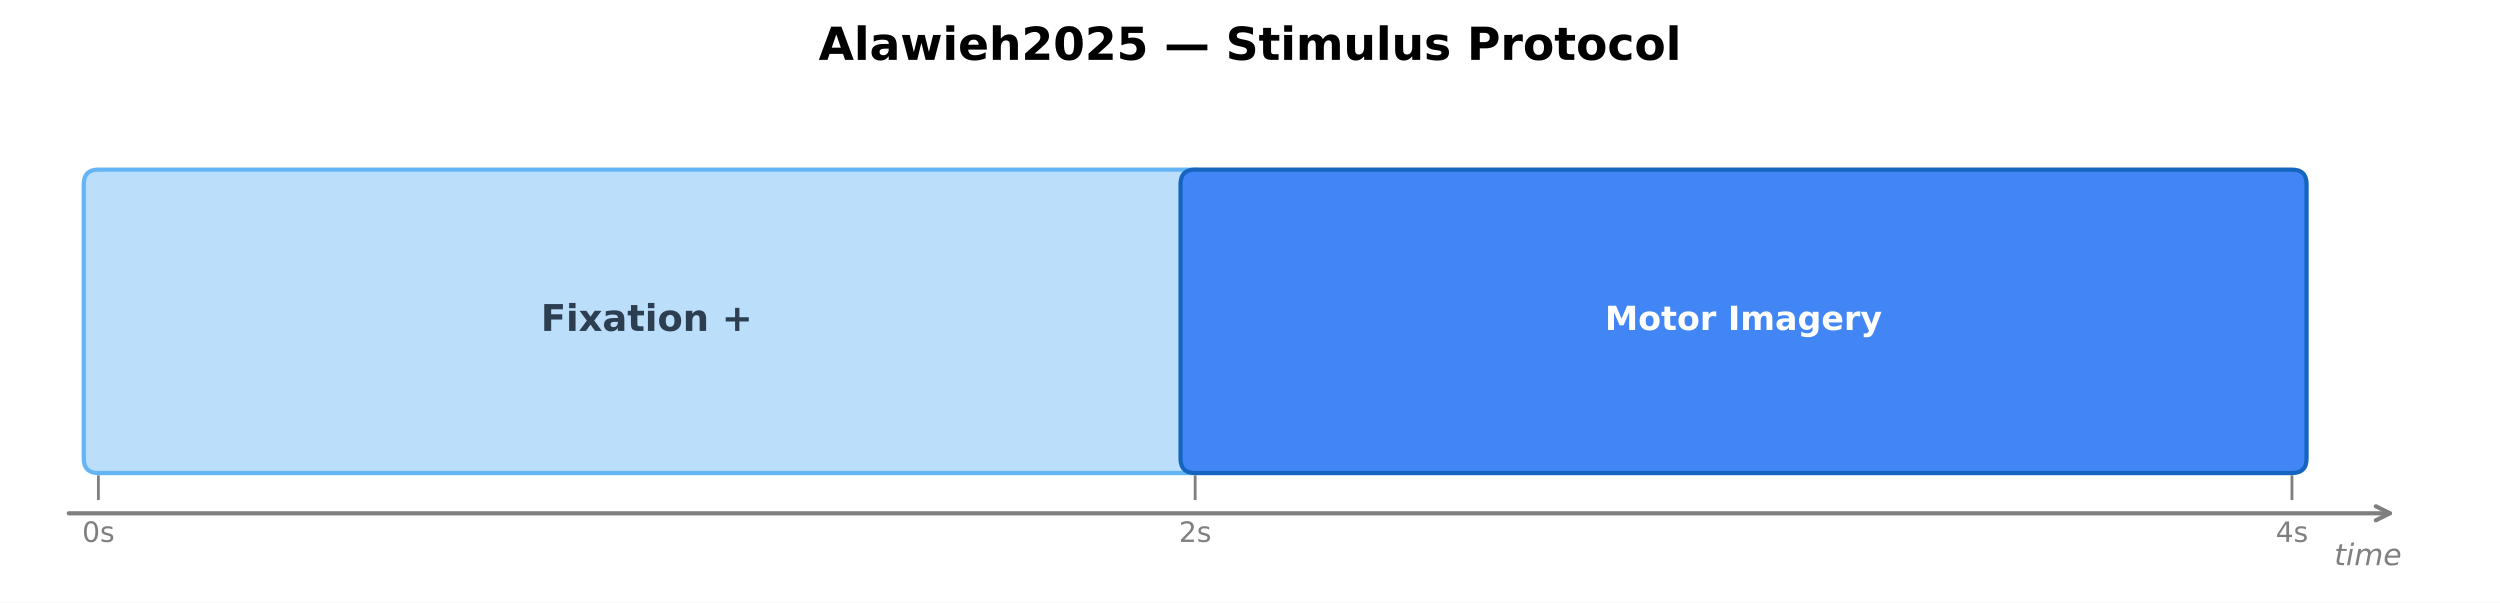
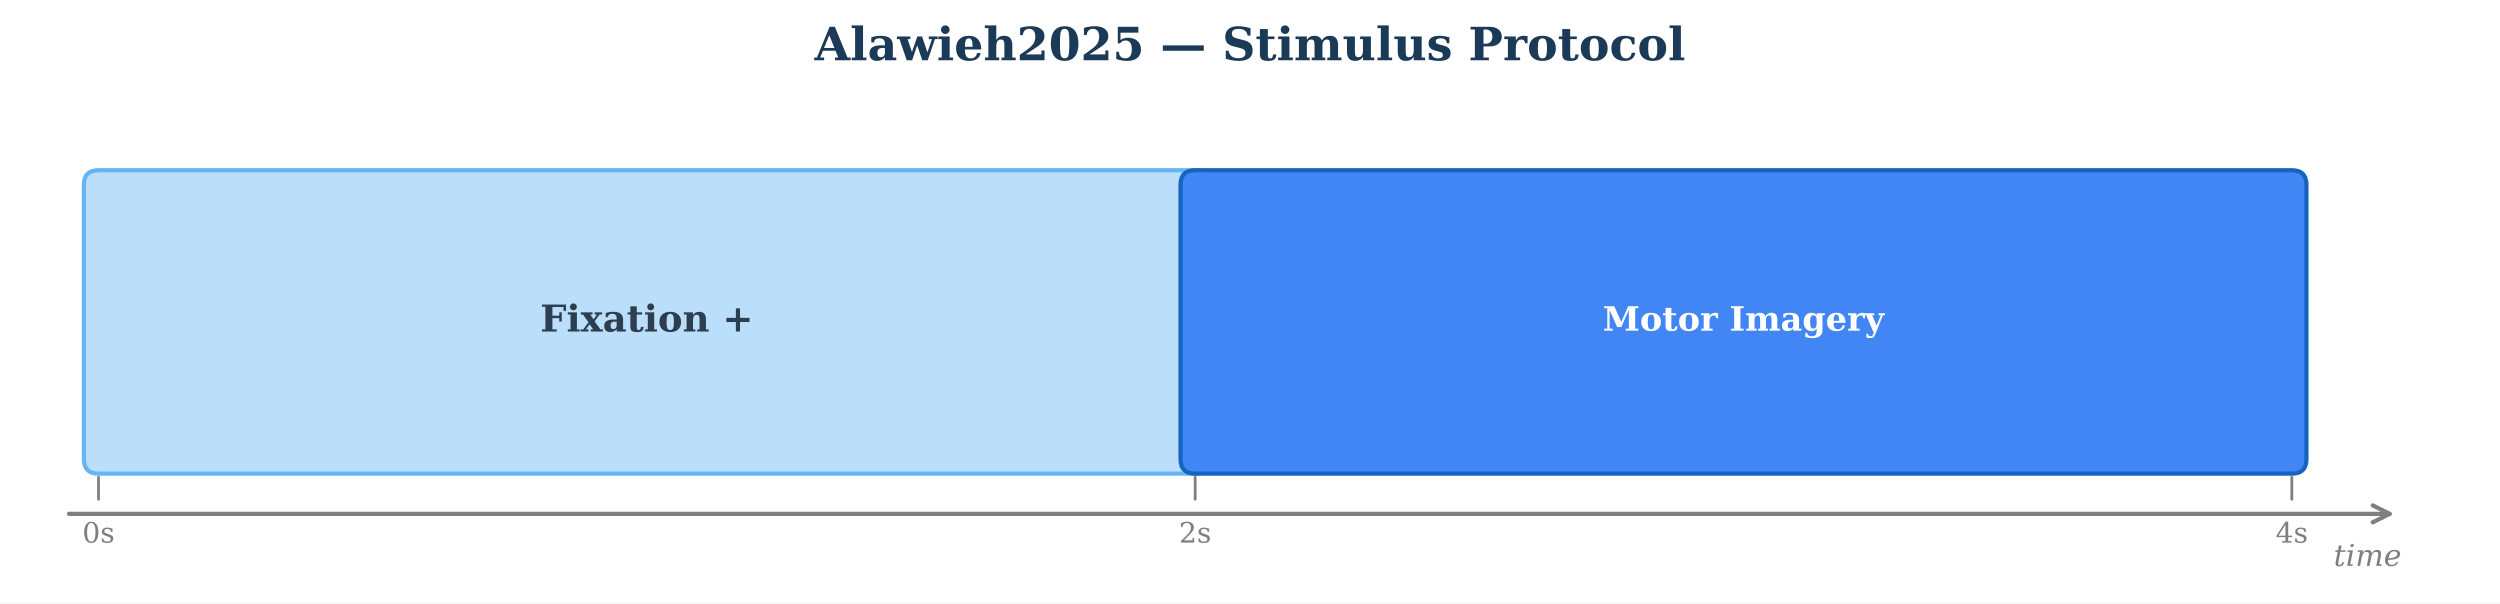
- <svg xmlns="http://www.w3.org/2000/svg" xmlns:xlink="http://www.w3.org/1999/xlink" width="712.8pt" height="171.788pt" viewBox="0 0 712.8 171.788" version="1.1">
+ <svg xmlns="http://www.w3.org/2000/svg" xmlns:xlink="http://www.w3.org/1999/xlink" width="708.48pt" height="170.95pt" viewBox="0 0 708.48 170.95" version="1.1">
  <defs>
    <style type="text/css">*{stroke-linejoin: round; stroke-linecap: butt}</style>
  </defs>
  <g id="figure_1">
    <g id="patch_1">
-       <path d="M 0 171.788  L 712.8 171.788  L 712.8 0  L 0 0  z " style="fill: #ffffff" />
+       <path d="M 0 170.95  L 708.48 170.95  L 708.48 0  L 0 0  z " style="fill: #ffffff" />
    </g>
    <g id="axes_1">
      <g id="patch_2">
-         <path d="M 28.048 134.88  L 340.764 134.88  Q 344.934 134.88 344.934 130.711  L 344.934 52.532  Q 344.934 48.362 340.764 48.362  L 28.048 48.362  Q 23.878 48.362 23.878 52.532  L 23.878 130.711  Q 23.878 134.88 28.048 134.88  z " clip-path="url(#pabc5e8ff40)" style="fill: #bbdefb; stroke: #64b5f6; stroke-width: 1.2" />
+         <path d="M 27.919 134.226  L 338.701 134.226  Q 342.845 134.226 342.845 130.082  L 342.845 52.387  Q 342.845 48.243 338.701 48.243  L 27.919 48.243  Q 23.775 48.243 23.775 52.387  L 23.775 130.082  Q 23.775 134.226 27.919 134.226  z " clip-path="url(#p90f498c622)" style="fill: #bbdefb; stroke: #64b5f6; stroke-width: 1.2" />
      </g>
      <g id="patch_3">
-         <path d="M 340.764 134.88  L 653.481 134.88  Q 657.65 134.88 657.65 130.711  L 657.65 52.532  Q 657.65 48.362 653.481 48.362  L 340.764 48.362  Q 336.595 48.362 336.595 52.532  L 336.595 130.711  Q 336.595 134.88 340.764 134.88  z " clip-path="url(#pabc5e8ff40)" style="fill: #4285f4; stroke: #1565c0; stroke-width: 1.2" />
+         <path d="M 338.701 134.226  L 649.483 134.226  Q 653.627 134.226 653.627 130.082  L 653.627 52.387  Q 653.627 48.243 649.483 48.243  L 338.701 48.243  Q 334.557 48.243 334.557 52.387  L 334.557 130.082  Q 334.557 134.226 338.701 134.226  z " clip-path="url(#p90f498c622)" style="fill: #4285f4; stroke: #1565c0; stroke-width: 1.2" />
      </g>
      <g id="line2d_1">
-         <path d="M 28.048 135.923  L 28.048 142.177  " clip-path="url(#pabc5e8ff40)" style="fill: none; stroke: #7f7f7f; stroke-width: 0.8; stroke-linecap: square" />
+         <path d="M 27.919 135.262  L 27.919 141.477  " clip-path="url(#p90f498c622)" style="fill: none; stroke: #7f7f7f; stroke-width: 0.8; stroke-linecap: round" />
      </g>
      <g id="line2d_2">
-         <path d="M 340.764 135.923  L 340.764 142.177  " clip-path="url(#pabc5e8ff40)" style="fill: none; stroke: #7f7f7f; stroke-width: 0.8; stroke-linecap: square" />
+         <path d="M 338.701 135.262  L 338.701 141.477  " clip-path="url(#p90f498c622)" style="fill: none; stroke: #7f7f7f; stroke-width: 0.8; stroke-linecap: round" />
      </g>
      <g id="line2d_3">
-         <path d="M 653.481 135.923  L 653.481 142.177  " clip-path="url(#pabc5e8ff40)" style="fill: none; stroke: #7f7f7f; stroke-width: 0.8; stroke-linecap: square" />
+         <path d="M 649.483 135.262  L 649.483 141.477  " clip-path="url(#p90f498c622)" style="fill: none; stroke: #7f7f7f; stroke-width: 0.8; stroke-linecap: round" />
      </g>
      <g id="text_1">
-         <g clip-path="url(#pabc5e8ff40)">
-           <g style="fill: #2c3e50" transform="translate(154.2103 94.3492) scale(0.105 -0.105)">
+         <g clip-path="url(#p90f498c622)">
+           <g style="fill: #2c3e50" transform="translate(153.0912 93.96234) scale(0.105 -0.105)">
            <defs>
-               <path id="DejaVuSans-Bold-29" d="M 588 4666  L 3834 4666  L 3834 3756  L 1791 3756  L 1791 2888  L 3713 2888  L 3713 1978  L 1791 1978  L 1791 0  L 588 0  L 588 4666  z " transform="scale(0.015625)" />
-               <path id="DejaVuSans-Bold-4c" d="M 538 3500  L 1656 3500  L 1656 0  L 538 0  L 538 3500  z M 538 4863  L 1656 4863  L 1656 3950  L 538 3950  L 538 4863  z " transform="scale(0.015625)" />
-               <path id="DejaVuSans-Bold-5b" d="M 1422 1791  L 159 3500  L 1344 3500  L 2059 2463  L 2784 3500  L 3969 3500  L 2706 1797  L 4031 0  L 2847 0  L 2059 1106  L 1281 0  L 97 0  L 1422 1791  z " transform="scale(0.015625)" />
-               <path id="DejaVuSans-Bold-44" d="M 2106 1575  Q 1756 1575 1579 1456  Q 1403 1338 1403 1106  Q 1403 894 1545 773  Q 1688 653 1941 653  Q 2256 653 2472 879  Q 2688 1106 2688 1447  L 2688 1575  L 2106 1575  z M 3816 1997  L 3816 0  L 2688 0  L 2688 519  Q 2463 200 2181 54  Q 1900 -91 1497 -91  Q 953 -91 614 226  Q 275 544 275 1050  Q 275 1666 698 1953  Q 1122 2241 2028 2241  L 2688 2241  L 2688 2328  Q 2688 2594 2478 2717  Q 2269 2841 1825 2841  Q 1466 2841 1156 2769  Q 847 2697 581 2553  L 581 3406  Q 941 3494 1303 3539  Q 1666 3584 2028 3584  Q 2975 3584 3395 3211  Q 3816 2838 3816 1997  z " transform="scale(0.015625)" />
-               <path id="DejaVuSans-Bold-57" d="M 1759 4494  L 1759 3500  L 2913 3500  L 2913 2700  L 1759 2700  L 1759 1216  Q 1759 972 1856 886  Q 1953 800 2241 800  L 2816 800  L 2816 0  L 1856 0  Q 1194 0 917 276  Q 641 553 641 1216  L 641 2700  L 84 2700  L 84 3500  L 641 3500  L 641 4494  L 1759 4494  z " transform="scale(0.015625)" />
-               <path id="DejaVuSans-Bold-52" d="M 2203 2784  Q 1831 2784 1636 2517  Q 1441 2250 1441 1747  Q 1441 1244 1636 976  Q 1831 709 2203 709  Q 2569 709 2762 976  Q 2956 1244 2956 1747  Q 2956 2250 2762 2517  Q 2569 2784 2203 2784  z M 2203 3584  Q 3106 3584 3614 3096  Q 4122 2609 4122 1747  Q 4122 884 3614 396  Q 3106 -91 2203 -91  Q 1297 -91 786 396  Q 275 884 275 1747  Q 275 2609 786 3096  Q 1297 3584 2203 3584  z " transform="scale(0.015625)" />
-               <path id="DejaVuSans-Bold-51" d="M 4056 2131  L 4056 0  L 2931 0  L 2931 347  L 2931 1631  Q 2931 2084 2911 2256  Q 2891 2428 2841 2509  Q 2775 2619 2662 2680  Q 2550 2741 2406 2741  Q 2056 2741 1856 2470  Q 1656 2200 1656 1722  L 1656 0  L 538 0  L 538 3500  L 1656 3500  L 1656 2988  Q 1909 3294 2193 3439  Q 2478 3584 2822 3584  Q 3428 3584 3742 3212  Q 4056 2841 4056 2131  z " transform="scale(0.015625)" />
-               <path id="DejaVuSans-Bold-3" transform="scale(0.015625)" />
-               <path id="DejaVuSans-Bold-e" d="M 3053 4013  L 3053 2375  L 4684 2375  L 4684 1638  L 3053 1638  L 3053 0  L 2309 0  L 2309 1638  L 678 1638  L 678 2375  L 2309 2375  L 2309 4013  L 3053 4013  z " transform="scale(0.015625)" />
+               <path id="DejaVuSerif-Bold-29" d="M 300 0  L 300 378  L 897 378  L 897 4288  L 300 4288  L 300 4666  L 4459 4666  L 4459 3566  L 4031 3566  L 4031 4238  L 2106 4238  L 2106 2741  L 3291 2741  L 3291 3334  L 3719 3334  L 3719 1722  L 3291 1722  L 3291 2316  L 2106 2316  L 2106 378  L 2841 378  L 2841 0  L 300 0  z " transform="scale(0.015625)" />
+               <path id="DejaVuSerif-Bold-4c" d="M 588 4263  Q 588 4516 763 4689  Q 938 4863 1191 4863  Q 1438 4863 1611 4689  Q 1784 4516 1784 4263  Q 1784 4016 1611 3842  Q 1438 3669 1191 3669  Q 938 3669 763 3841  Q 588 4013 588 4263  z M 1797 378  L 2272 378  L 2272 0  L 219 0  L 219 378  L 691 378  L 691 2944  L 219 2944  L 219 3322  L 1797 3322  L 1797 378  z " transform="scale(0.015625)" />
+               <path id="DejaVuSerif-Bold-5b" d="M 2247 2119  L 2834 2944  L 2425 2944  L 2425 3322  L 3719 3322  L 3719 2944  L 3278 2944  L 2431 1759  L 3419 378  L 3859 378  L 3859 0  L 1747 0  L 1747 378  L 2175 378  L 1550 1253  L 922 378  L 1369 378  L 1369 0  L 0 0  L 0 378  L 475 378  L 1356 1619  L 403 2944  L 31 2944  L 31 3322  L 2059 3322  L 2059 2944  L 1656 2944  L 2247 2119  z " transform="scale(0.015625)" />
+               <path id="DejaVuSerif-Bold-44" d="M 3525 2041  L 3525 378  L 4000 378  L 4000 0  L 2419 0  L 2419 422  Q 2200 159 1931 34  Q 1663 -91 1319 -91  Q 809 -91 536 182  Q 263 456 263 966  Q 263 1525 655 1803  Q 1047 2081 1838 2081  L 2419 2081  L 2419 2278  Q 2419 2681 2228 2873  Q 2038 3066 1638 3066  Q 1306 3066 1126 2930  Q 947 2794 872 2484  L 519 2484  L 519 3200  Q 816 3306 1134 3359  Q 1453 3413 1806 3413  Q 2697 3413 3111 3081  Q 3525 2750 3525 2041  z M 2419 1044  L 2419 1709  L 2003 1709  Q 1694 1709 1528 1540  Q 1363 1372 1363 1056  Q 1363 741 1483 584  Q 1603 428 1850 428  Q 2106 428 2262 597  Q 2419 766 2419 1044  z " transform="scale(0.015625)" />
+               <path id="DejaVuSerif-Bold-57" d="M 634 2944  L 153 2944  L 153 3322  L 634 3322  L 634 4353  L 1741 4353  L 1741 3322  L 2663 3322  L 2663 2944  L 1741 2944  L 1741 909  Q 1741 475 1809 369  Q 1878 263 2059 263  Q 2259 263 2356 397  Q 2453 531 2459 813  L 2925 813  Q 2897 313 2651 111  Q 2406 -91 1806 -91  Q 1122 -91 878 123  Q 634 338 634 909  L 634 2944  z " transform="scale(0.015625)" />
+               <path id="DejaVuSerif-Bold-52" d="M 2138 263  Q 2488 263 2630 563  Q 2772 863 2772 1663  Q 2772 2463 2631 2761  Q 2491 3059 2138 3059  Q 1784 3059 1640 2757  Q 1497 2456 1497 1663  Q 1497 869 1640 566  Q 1784 263 2138 263  z M 2138 -91  Q 1259 -91 761 376  Q 263 844 263 1663  Q 263 2484 761 2948  Q 1259 3413 2138 3413  Q 3019 3413 3516 2948  Q 4013 2484 4013 1663  Q 4013 844 3514 376  Q 3016 -91 2138 -91  z " transform="scale(0.015625)" />
+               <path id="DejaVuSerif-Bold-51" d="M 219 0  L 219 378  L 691 378  L 691 2944  L 219 2944  L 219 3322  L 1797 3322  L 1797 2853  Q 1997 3150 2253 3281  Q 2509 3413 2900 3413  Q 3459 3413 3745 3083  Q 4031 2753 4031 2113  L 4031 378  L 4506 378  L 4506 0  L 2522 0  L 2522 378  L 2925 378  L 2925 2144  Q 2925 2566 2817 2730  Q 2709 2894 2444 2894  Q 2109 2894 1953 2648  Q 1797 2403 1797 1869  L 1797 378  L 2203 378  L 2203 0  L 219 0  z " transform="scale(0.015625)" />
+               <path id="DejaVuSerif-Bold-3" transform="scale(0.015625)" />
+               <path id="DejaVuSerif-Bold-e" d="M 3041 4013  L 3041 2369  L 4684 2369  L 4684 1650  L 3041 1650  L 3041 6  L 2322 6  L 2322 1650  L 678 1650  L 678 2369  L 2322 2369  L 2322 4013  L 3041 4013  z " transform="scale(0.015625)" />
            </defs>
-             <use xlink:href="#DejaVuSans-Bold-29" />
-             <use xlink:href="#DejaVuSans-Bold-4c" transform="translate(68.3125 0)" />
-             <use xlink:href="#DejaVuSans-Bold-5b" transform="translate(102.5938 0)" />
-             <use xlink:href="#DejaVuSans-Bold-44" transform="translate(167.0938 0)" />
-             <use xlink:href="#DejaVuSans-Bold-57" transform="translate(234.5781 0)" />
-             <use xlink:href="#DejaVuSans-Bold-4c" transform="translate(282.375 0)" />
-             <use xlink:href="#DejaVuSans-Bold-52" transform="translate(316.6562 0)" />
-             <use xlink:href="#DejaVuSans-Bold-51" transform="translate(385.3594 0)" />
-             <use xlink:href="#DejaVuSans-Bold-3" transform="translate(456.5469 0)" />
-             <use xlink:href="#DejaVuSans-Bold-e" transform="translate(491.3594 0)" />
+             <use xlink:href="#DejaVuSerif-Bold-29" />
+             <use xlink:href="#DejaVuSerif-Bold-4c" transform="translate(71 0)" />
+             <use xlink:href="#DejaVuSerif-Bold-5b" transform="translate(108.9844 0)" />
+             <use xlink:href="#DejaVuSerif-Bold-44" transform="translate(168.6094 0)" />
+             <use xlink:href="#DejaVuSerif-Bold-57" transform="translate(233.4062 0)" />
+             <use xlink:href="#DejaVuSerif-Bold-4c" transform="translate(279.5938 0)" />
+             <use xlink:href="#DejaVuSerif-Bold-52" transform="translate(317.5781 0)" />
+             <use xlink:href="#DejaVuSerif-Bold-51" transform="translate(384.2812 0)" />
+             <use xlink:href="#DejaVuSerif-Bold-3" transform="translate(456.9844 0)" />
+             <use xlink:href="#DejaVuSerif-Bold-e" transform="translate(491.7969 0)" />
          </g>
        </g>
      </g>
      <g id="text_2">
-         <g clip-path="url(#pabc5e8ff40)">
-           <g style="fill: #ffffff" transform="translate(457.6195 94.08903) scale(0.095 -0.095)">
+         <g clip-path="url(#p90f498c622)">
+           <g style="fill: #ffffff" transform="translate(454.2149 93.70216) scale(0.095 -0.095)">
            <defs>
-               <path id="DejaVuSans-Bold-30" d="M 588 4666  L 2119 4666  L 3181 2169  L 4250 4666  L 5778 4666  L 5778 0  L 4641 0  L 4641 3413  L 3566 897  L 2803 897  L 1728 3413  L 1728 0  L 588 0  L 588 4666  z " transform="scale(0.015625)" />
-               <path id="DejaVuSans-Bold-55" d="M 3138 2547  Q 2991 2616 2845 2648  Q 2700 2681 2553 2681  Q 2122 2681 1889 2404  Q 1656 2128 1656 1613  L 1656 0  L 538 0  L 538 3500  L 1656 3500  L 1656 2925  Q 1872 3269 2151 3426  Q 2431 3584 2822 3584  Q 2878 3584 2943 3579  Q 3009 3575 3134 3559  L 3138 2547  z " transform="scale(0.015625)" />
-               <path id="DejaVuSans-Bold-2c" d="M 588 4666  L 1791 4666  L 1791 0  L 588 0  L 588 4666  z " transform="scale(0.015625)" />
-               <path id="DejaVuSans-Bold-50" d="M 3781 2919  Q 3994 3244 4286 3414  Q 4578 3584 4928 3584  Q 5531 3584 5847 3212  Q 6163 2841 6163 2131  L 6163 0  L 5038 0  L 5038 1825  Q 5041 1866 5042 1909  Q 5044 1953 5044 2034  Q 5044 2406 4934 2573  Q 4825 2741 4581 2741  Q 4263 2741 4089 2478  Q 3916 2216 3909 1719  L 3909 0  L 2784 0  L 2784 1825  Q 2784 2406 2684 2573  Q 2584 2741 2328 2741  Q 2006 2741 1831 2477  Q 1656 2213 1656 1722  L 1656 0  L 531 0  L 531 3500  L 1656 3500  L 1656 2988  Q 1863 3284 2130 3434  Q 2397 3584 2719 3584  Q 3081 3584 3359 3409  Q 3638 3234 3781 2919  z " transform="scale(0.015625)" />
-               <path id="DejaVuSans-Bold-4a" d="M 2919 594  Q 2688 288 2409 144  Q 2131 0 1766 0  Q 1125 0 706 504  Q 288 1009 288 1791  Q 288 2575 706 3076  Q 1125 3578 1766 3578  Q 2131 3578 2409 3434  Q 2688 3291 2919 2981  L 2919 3500  L 4044 3500  L 4044 353  Q 4044 -491 3511 -936  Q 2978 -1381 1966 -1381  Q 1638 -1381 1331 -1331  Q 1025 -1281 716 -1178  L 716 -306  Q 1009 -475 1290 -558  Q 1572 -641 1856 -641  Q 2406 -641 2662 -400  Q 2919 -159 2919 353  L 2919 594  z M 2181 2772  Q 1834 2772 1640 2515  Q 1447 2259 1447 1791  Q 1447 1309 1634 1061  Q 1822 813 2181 813  Q 2531 813 2725 1069  Q 2919 1325 2919 1791  Q 2919 2259 2725 2515  Q 2531 2772 2181 2772  z " transform="scale(0.015625)" />
-               <path id="DejaVuSans-Bold-48" d="M 4031 1759  L 4031 1441  L 1416 1441  Q 1456 1047 1700 850  Q 1944 653 2381 653  Q 2734 653 3104 758  Q 3475 863 3866 1075  L 3866 213  Q 3469 63 3072 -14  Q 2675 -91 2278 -91  Q 1328 -91 801 392  Q 275 875 275 1747  Q 275 2603 792 3093  Q 1309 3584 2216 3584  Q 3041 3584 3536 3087  Q 4031 2591 4031 1759  z M 2881 2131  Q 2881 2450 2695 2645  Q 2509 2841 2209 2841  Q 1884 2841 1681 2658  Q 1478 2475 1428 2131  L 2881 2131  z " transform="scale(0.015625)" />
-               <path id="DejaVuSans-Bold-5c" d="M 78 3500  L 1197 3500  L 2138 1125  L 2938 3500  L 4056 3500  L 2584 -331  Q 2363 -916 2067 -1148  Q 1772 -1381 1288 -1381  L 641 -1381  L 641 -647  L 991 -647  Q 1275 -647 1404 -556  Q 1534 -466 1606 -231  L 1638 -134  L 78 3500  z " transform="scale(0.015625)" />
+               <path id="DejaVuSerif-Bold-30" d="M 269 0  L 269 378  L 863 378  L 863 4288  L 269 4288  L 269 4666  L 2194 4666  L 3525 1672  L 4863 4666  L 6784 4666  L 6784 4288  L 6188 4288  L 6188 378  L 6784 378  L 6784 0  L 4384 0  L 4384 378  L 4978 378  L 4978 3938  L 3531 684  L 2741 684  L 1300 3938  L 1300 378  L 1894 378  L 1894 0  L 269 0  z " transform="scale(0.015625)" />
+               <path id="DejaVuSerif-Bold-55" d="M 3438 3359  L 3438 2369  L 3084 2369  Q 3066 2634 2941 2764  Q 2816 2894 2578 2894  Q 2216 2894 2006 2575  Q 1797 2256 1797 1691  L 1797 378  L 2400 378  L 2400 0  L 219 0  L 219 378  L 691 378  L 691 2944  L 184 2944  L 184 3322  L 1797 3322  L 1797 2731  Q 1959 3078 2226 3245  Q 2494 3413 2881 3413  Q 2978 3413 3117 3398  Q 3256 3384 3438 3359  z " transform="scale(0.015625)" />
+               <path id="DejaVuSerif-Bold-2c" d="M 300 0  L 300 378  L 897 378  L 897 4288  L 300 4288  L 300 4666  L 2700 4666  L 2700 4288  L 2100 4288  L 2100 378  L 2700 378  L 2700 0  L 300 0  z " transform="scale(0.015625)" />
+               <path id="DejaVuSerif-Bold-50" d="M 3884 2778  Q 4116 3109 4384 3261  Q 4653 3413 5013 3413  Q 5584 3413 5867 3089  Q 6150 2766 6150 2113  L 6150 378  L 6625 378  L 6625 0  L 4647 0  L 4647 378  L 5044 378  L 5044 1947  Q 5044 2569 4948 2731  Q 4853 2894 4594 2894  Q 4300 2894 4137 2667  Q 3975 2441 3975 2022  L 3975 378  L 4372 378  L 4372 0  L 2472 0  L 2472 378  L 2869 378  L 2869 1947  Q 2869 2569 2772 2731  Q 2675 2894 2419 2894  Q 2122 2894 1959 2667  Q 1797 2441 1797 2022  L 1797 378  L 2194 378  L 2194 0  L 219 0  L 219 378  L 691 378  L 691 2944  L 219 2944  L 219 3322  L 1797 3322  L 1797 2853  Q 1991 3144 2241 3278  Q 2491 3413 2834 3413  Q 3241 3413 3494 3258  Q 3747 3103 3884 2778  z " transform="scale(0.015625)" />
+               <path id="DejaVuSerif-Bold-4a" d="M 3853 2944  L 3853 44  Q 3853 -656 3354 -1039  Q 2856 -1422 1947 -1422  Q 1616 -1422 1275 -1370  Q 934 -1319 575 -1216  L 575 -422  L 928 -422  Q 975 -750 1192 -909  Q 1409 -1069 1813 -1069  Q 2325 -1069 2536 -823  Q 2747 -578 2747 44  L 2747 422  Q 2606 163 2367 36  Q 2128 -91 1778 -91  Q 1072 -91 667 378  Q 263 847 263 1663  Q 263 2481 667 2947  Q 1072 3413 1778 3413  Q 2128 3413 2367 3286  Q 2606 3159 2747 2900  L 2747 3322  L 4325 3322  L 4325 2944  L 3853 2944  z M 2747 1825  Q 2747 2406 2597 2665  Q 2447 2925 2119 2925  Q 1775 2925 1636 2651  Q 1497 2378 1497 1663  Q 1497 947 1637 672  Q 1778 397 2119 397  Q 2447 397 2597 656  Q 2747 916 2747 1497  L 2747 1825  z " transform="scale(0.015625)" />
+               <path id="DejaVuSerif-Bold-48" d="M 2566 1875  Q 2566 2531 2444 2795  Q 2322 3059 2028 3059  Q 1744 3059 1620 2800  Q 1497 2541 1497 1931  L 1497 1875  L 2566 1875  z M 3781 1503  L 1497 1503  L 1497 1478  Q 1497 834 1690 548  Q 1884 263 2316 263  Q 2675 263 2897 453  Q 3119 644 3181 1006  L 3700 1006  Q 3566 441 3166 175  Q 2766 -91 2047 -91  Q 1184 -91 723 364  Q 263 819 263 1663  Q 263 2488 734 2950  Q 1206 3413 2047 3413  Q 2872 3413 3312 2927  Q 3753 2441 3781 1503  z " transform="scale(0.015625)" />
+               <path id="DejaVuSerif-Bold-5c" d="M 1997 -750  Q 1847 -1116 1634 -1269  Q 1422 -1422 1063 -1422  Q 909 -1422 721 -1387  Q 534 -1353 313 -1288  L 313 -594  L 666 -597  Q 675 -838 779 -953  Q 884 -1069 1094 -1069  Q 1297 -1069 1422 -958  Q 1547 -847 1672 -538  L 1722 -422  L 275 2944  L -84 2944  L -84 3322  L 1831 3322  L 1831 2944  L 1434 2944  L 2278 978  L 3066 2944  L 2625 2944  L 2625 3322  L 3872 3322  L 3872 2944  L 3469 2944  L 1997 -750  z " transform="scale(0.015625)" />
            </defs>
-             <use xlink:href="#DejaVuSans-Bold-30" />
-             <use xlink:href="#DejaVuSans-Bold-52" transform="translate(99.51562 0)" />
-             <use xlink:href="#DejaVuSans-Bold-57" transform="translate(168.2188 0)" />
-             <use xlink:href="#DejaVuSans-Bold-52" transform="translate(216.0156 0)" />
-             <use xlink:href="#DejaVuSans-Bold-55" transform="translate(284.7188 0)" />
-             <use xlink:href="#DejaVuSans-Bold-3" transform="translate(334.0312 0)" />
-             <use xlink:href="#DejaVuSans-Bold-2c" transform="translate(368.8438 0)" />
-             <use xlink:href="#DejaVuSans-Bold-50" transform="translate(406.0469 0)" />
-             <use xlink:href="#DejaVuSans-Bold-44" transform="translate(510.25 0)" />
-             <use xlink:href="#DejaVuSans-Bold-4a" transform="translate(577.7344 0)" />
-             <use xlink:href="#DejaVuSans-Bold-48" transform="translate(649.3125 0)" />
-             <use xlink:href="#DejaVuSans-Bold-55" transform="translate(717.1406 0)" />
-             <use xlink:href="#DejaVuSans-Bold-5c" transform="translate(766.4531 0)" />
+             <use xlink:href="#DejaVuSerif-Bold-30" />
+             <use xlink:href="#DejaVuSerif-Bold-52" transform="translate(110.6875 0)" />
+             <use xlink:href="#DejaVuSerif-Bold-57" transform="translate(177.3906 0)" />
+             <use xlink:href="#DejaVuSerif-Bold-52" transform="translate(223.5781 0)" />
+             <use xlink:href="#DejaVuSerif-Bold-55" transform="translate(290.2812 0)" />
+             <use xlink:href="#DejaVuSerif-Bold-3" transform="translate(342.9688 0)" />
+             <use xlink:href="#DejaVuSerif-Bold-2c" transform="translate(377.7812 0)" />
+             <use xlink:href="#DejaVuSerif-Bold-50" transform="translate(424.5625 0)" />
+             <use xlink:href="#DejaVuSerif-Bold-44" transform="translate(530.375 0)" />
+             <use xlink:href="#DejaVuSerif-Bold-4a" transform="translate(595.1719 0)" />
+             <use xlink:href="#DejaVuSerif-Bold-48" transform="translate(665.0938 0)" />
+             <use xlink:href="#DejaVuSerif-Bold-55" transform="translate(728.7188 0)" />
+             <use xlink:href="#DejaVuSerif-Bold-5c" transform="translate(781.4062 0)" />
          </g>
        </g>
      </g>
      <g id="text_3">
-         <g style="fill: #7f7f7f" transform="translate(23.41901 154.5095) scale(0.08 -0.08)">
+         <g style="fill: #7f7f7f" transform="translate(23.32131 153.7713) scale(0.08 -0.08)">
          <defs>
-             <path id="DejaVuSans-13" d="M 2034 4250  Q 1547 4250 1301 3770  Q 1056 3291 1056 2328  Q 1056 1369 1301 889  Q 1547 409 2034 409  Q 2525 409 2770 889  Q 3016 1369 3016 2328  Q 3016 3291 2770 3770  Q 2525 4250 2034 4250  z M 2034 4750  Q 2819 4750 3233 4129  Q 3647 3509 3647 2328  Q 3647 1150 3233 529  Q 2819 -91 2034 -91  Q 1250 -91 836 529  Q 422 1150 422 2328  Q 422 3509 836 4129  Q 1250 4750 2034 4750  z " transform="scale(0.015625)" />
-             <path id="DejaVuSans-56" d="M 2834 3397  L 2834 2853  Q 2591 2978 2328 3040  Q 2066 3103 1784 3103  Q 1356 3103 1142 2972  Q 928 2841 928 2578  Q 928 2378 1081 2264  Q 1234 2150 1697 2047  L 1894 2003  Q 2506 1872 2764 1633  Q 3022 1394 3022 966  Q 3022 478 2636 193  Q 2250 -91 1575 -91  Q 1294 -91 989 -36  Q 684 19 347 128  L 347 722  Q 666 556 975 473  Q 1284 391 1588 391  Q 1994 391 2212 530  Q 2431 669 2431 922  Q 2431 1156 2273 1281  Q 2116 1406 1581 1522  L 1381 1569  Q 847 1681 609 1914  Q 372 2147 372 2553  Q 372 3047 722 3315  Q 1072 3584 1716 3584  Q 2034 3584 2315 3537  Q 2597 3491 2834 3397  z " transform="scale(0.015625)" />
+             <path id="DejaVuSerif-13" d="M 2034 219  Q 2513 219 2750 744  Q 2988 1269 2988 2328  Q 2988 3391 2750 3916  Q 2513 4441 2034 4441  Q 1556 4441 1318 3916  Q 1081 3391 1081 2328  Q 1081 1269 1318 744  Q 1556 219 2034 219  z M 2034 -91  Q 1275 -91 848 546  Q 422 1184 422 2328  Q 422 3475 848 4112  Q 1275 4750 2034 4750  Q 2797 4750 3222 4112  Q 3647 3475 3647 2328  Q 3647 1184 3222 546  Q 2797 -91 2034 -91  z " transform="scale(0.015625)" />
+             <path id="DejaVuSerif-56" d="M 359 184  L 359 959  L 691 959  Q 703 588 923 403  Q 1144 219 1575 219  Q 1963 219 2166 364  Q 2369 509 2369 788  Q 2369 1006 2220 1140  Q 2072 1275 1594 1428  L 1178 1569  Q 750 1706 558 1912  Q 366 2119 366 2438  Q 366 2894 700 3153  Q 1034 3413 1625 3413  Q 1888 3413 2178 3344  Q 2469 3275 2778 3144  L 2778 2419  L 2447 2419  Q 2434 2741 2221 2922  Q 2009 3103 1644 3103  Q 1281 3103 1095 2975  Q 909 2847 909 2591  Q 909 2381 1050 2254  Q 1191 2128 1613 1997  L 2069 1856  Q 2541 1709 2748 1489  Q 2956 1269 2956 922  Q 2956 450 2595 179  Q 2234 -91 1600 -91  Q 1278 -91 972 -22  Q 666 47 359 184  z " transform="scale(0.015625)" />
          </defs>
-           <use xlink:href="#DejaVuSans-13" />
-           <use xlink:href="#DejaVuSans-56" transform="translate(63.625 0)" />
+           <use xlink:href="#DejaVuSerif-13" />
+           <use xlink:href="#DejaVuSerif-56" transform="translate(63.625 0)" />
        </g>
      </g>
      <g id="text_4">
-         <g style="fill: #7f7f7f" transform="translate(336.1354 154.5095) scale(0.08 -0.08)">
+         <g style="fill: #7f7f7f" transform="translate(334.1034 153.7713) scale(0.08 -0.08)">
          <defs>
-             <path id="DejaVuSans-15" d="M 1228 531  L 3431 531  L 3431 0  L 469 0  L 469 531  Q 828 903 1448 1529  Q 2069 2156 2228 2338  Q 2531 2678 2651 2914  Q 2772 3150 2772 3378  Q 2772 3750 2511 3984  Q 2250 4219 1831 4219  Q 1534 4219 1204 4116  Q 875 4013 500 3803  L 500 4441  Q 881 4594 1212 4672  Q 1544 4750 1819 4750  Q 2544 4750 2975 4387  Q 3406 4025 3406 3419  Q 3406 3131 3298 2873  Q 3191 2616 2906 2266  Q 2828 2175 2409 1742  Q 1991 1309 1228 531  z " transform="scale(0.015625)" />
+             <path id="DejaVuSerif-15" d="M 819 3553  L 469 3553  L 469 4384  Q 803 4563 1142 4656  Q 1481 4750 1806 4750  Q 2534 4750 2956 4397  Q 3378 4044 3378 3438  Q 3378 2753 2422 1800  Q 2347 1728 2309 1691  L 1131 513  L 3078 513  L 3078 1088  L 3444 1088  L 3444 0  L 434 0  L 434 341  L 1850 1753  Q 2319 2222 2519 2614  Q 2719 3006 2719 3438  Q 2719 3909 2473 4175  Q 2228 4441 1797 4441  Q 1350 4441 1106 4219  Q 863 3997 819 3553  z " transform="scale(0.015625)" />
          </defs>
-           <use xlink:href="#DejaVuSans-15" />
-           <use xlink:href="#DejaVuSans-56" transform="translate(63.625 0)" />
+           <use xlink:href="#DejaVuSerif-15" />
+           <use xlink:href="#DejaVuSerif-56" transform="translate(63.625 0)" />
        </g>
      </g>
      <g id="text_5">
-         <g style="fill: #7f7f7f" transform="translate(648.8518 154.5095) scale(0.08 -0.08)">
+         <g style="fill: #7f7f7f" transform="translate(644.8855 153.7713) scale(0.08 -0.08)">
          <defs>
-             <path id="DejaVuSans-17" d="M 2419 4116  L 825 1625  L 2419 1625  L 2419 4116  z M 2253 4666  L 3047 4666  L 3047 1625  L 3713 1625  L 3713 1100  L 3047 1100  L 3047 0  L 2419 0  L 2419 1100  L 313 1100  L 313 1709  L 2253 4666  z " transform="scale(0.015625)" />
+             <path id="DejaVuSerif-17" d="M 2234 1581  L 2234 4063  L 641 1581  L 2234 1581  z M 3609 0  L 1484 0  L 1484 331  L 2234 331  L 2234 1247  L 197 1247  L 197 1588  L 2241 4750  L 2859 4750  L 2859 1581  L 3750 1581  L 3750 1247  L 2859 1247  L 2859 331  L 3609 331  L 3609 0  z " transform="scale(0.015625)" />
          </defs>
-           <use xlink:href="#DejaVuSans-17" />
-           <use xlink:href="#DejaVuSans-56" transform="translate(63.625 0)" />
+           <use xlink:href="#DejaVuSerif-17" />
+           <use xlink:href="#DejaVuSerif-56" transform="translate(63.625 0)" />
        </g>
      </g>
      <g id="patch_4">
-         <path d="M 19.622 146.347  Q 351.186 146.347 681.409 146.347  " style="fill: none; stroke: #7f7f7f; stroke-width: 1.2; stroke-linecap: round" />
-         <path d="M 677.409 144.347  L 681.409 146.347  L 677.409 148.347  " style="fill: none; stroke: #7f7f7f; stroke-width: 1.2; stroke-linecap: round" />
+         <path d="M 19.56 145.621  Q 349.061 145.621 677.22 145.621  " style="fill: none; stroke: #7f7f7f; stroke-width: 1.2; stroke-linecap: round" />
+         <path d="M 672.42 143.221  L 677.22 145.621  L 672.42 148.021  " style="fill: none; stroke: #7f7f7f; stroke-width: 1.2; stroke-linecap: round" />
      </g>
      <g id="text_6">
-         <g style="fill: #7f7f7f" transform="translate(665.5489 161.1444) scale(0.085 -0.085)">
+         <g style="fill: #7f7f7f" transform="translate(661.3353 160.3668) scale(0.085 -0.085)">
          <defs>
-             <path id="DejaVuSans-Oblique-57" d="M 2706 3500  L 2619 3053  L 1472 3053  L 1100 1153  Q 1081 1047 1072 975  Q 1063 903 1063 863  Q 1063 663 1183 572  Q 1303 481 1569 481  L 2150 481  L 2053 0  L 1503 0  Q 991 0 739 200  Q 488 400 488 806  Q 488 878 497 964  Q 506 1050 525 1153  L 897 3053  L 409 3053  L 500 3500  L 978 3500  L 1172 4494  L 1747 4494  L 1556 3500  L 2706 3500  z " transform="scale(0.015625)" />
-             <path id="DejaVuSans-Oblique-4c" d="M 1172 4863  L 1747 4863  L 1606 4134  L 1031 4134  L 1172 4863  z M 909 3500  L 1484 3500  L 800 0  L 225 0  L 909 3500  z " transform="scale(0.015625)" />
-             <path id="DejaVuSans-Oblique-50" d="M 5747 2113  L 5338 0  L 4763 0  L 5166 2094  Q 5191 2228 5203 2325  Q 5216 2422 5216 2491  Q 5216 2772 5059 2928  Q 4903 3084 4622 3084  Q 4203 3084 3875 2770  Q 3547 2456 3450 1953  L 3066 0  L 2491 0  L 2900 2094  Q 2925 2209 2937 2307  Q 2950 2406 2950 2484  Q 2950 2769 2794 2926  Q 2638 3084 2363 3084  Q 1938 3084 1609 2770  Q 1281 2456 1184 1953  L 800 0  L 225 0  L 909 3500  L 1484 3500  L 1375 2956  Q 1609 3263 1923 3423  Q 2238 3584 2597 3584  Q 2978 3584 3223 3384  Q 3469 3184 3519 2828  Q 3781 3197 4126 3390  Q 4472 3584 4856 3584  Q 5306 3584 5551 3325  Q 5797 3066 5797 2591  Q 5797 2488 5784 2364  Q 5772 2241 5747 2113  z " transform="scale(0.015625)" />
-             <path id="DejaVuSans-Oblique-48" d="M 3078 2063  Q 3088 2113 3092 2166  Q 3097 2219 3097 2272  Q 3097 2653 2873 2875  Q 2650 3097 2266 3097  Q 1838 3097 1509 2826  Q 1181 2556 1013 2059  L 3078 2063  z M 3578 1613  L 903 1613  Q 884 1494 878 1425  Q 872 1356 872 1306  Q 872 872 1139 634  Q 1406 397 1894 397  Q 2269 397 2603 481  Q 2938 566 3225 728  L 3116 159  Q 2806 34 2476 -28  Q 2147 -91 1806 -91  Q 1078 -91 686 257  Q 294 606 294 1247  Q 294 1794 489 2264  Q 684 2734 1063 3103  Q 1306 3334 1642 3459  Q 1978 3584 2356 3584  Q 2950 3584 3301 3228  Q 3653 2872 3653 2272  Q 3653 2128 3634 1964  Q 3616 1800 3578 1613  z " transform="scale(0.015625)" />
+             <path id="DejaVuSerif-Italic-57" d="M 856 2988  L 350 2988  L 416 3322  L 922 3322  L 1122 4353  L 1700 4353  L 1500 3322  L 2581 3322  L 2516 2988  L 1434 2988  L 1025 878  Q 978 631 978 488  Q 978 388 1000 338  Q 1059 219 1278 219  Q 1503 219 1633 351  Q 1763 484 1825 781  L 2259 781  Q 2147 328 1884 118  Q 1622 -91 1169 -91  Q 672 -91 506 131  Q 406 266 406 516  Q 406 675 447 878  L 856 2988  z " transform="scale(0.015625)" />
+             <path id="DejaVuSerif-Italic-4c" d="M 1009 4353  Q 1038 4497 1163 4603  Q 1288 4709 1434 4709  Q 1578 4709 1663 4603  Q 1728 4522 1728 4422  Q 1728 4388 1719 4353  Q 1691 4206 1567 4103  Q 1444 4000 1297 4000  Q 1150 4000 1066 4103  Q 1003 4181 1003 4281  Q 1003 4316 1009 4353  z M 963 331  L 1506 331  L 1444 0  L 325 0  L 903 2988  L 353 2988  L 419 3322  L 1544 3322  L 963 331  z " transform="scale(0.015625)" />
+             <path id="DejaVuSerif-Italic-50" d="M 3503 2675  Q 3741 3041 4034 3227  Q 4328 3413 4672 3413  Q 5194 3413 5388 3088  Q 5503 2894 5503 2578  Q 5503 2372 5453 2113  L 5106 331  L 5625 331  L 5563 0  L 4469 0  L 4866 2047  Q 4913 2291 4913 2466  Q 4913 2659 4856 2772  Q 4750 2988 4403 2988  Q 4019 2988 3761 2697  Q 3503 2406 3394 1850  L 3034 0  L 2459 0  L 2863 2069  Q 2906 2303 2906 2472  Q 2906 2666 2850 2775  Q 2741 2988 2394 2988  Q 2009 2988 1751 2697  Q 1494 2406 1384 1850  L 1025 0  L 450 0  L 1031 2994  L 481 2994  L 544 3322  L 1669 3322  L 1556 2731  Q 1778 3063 2059 3238  Q 2341 3413 2653 3413  Q 3041 3413 3262 3220  Q 3484 3028 3503 2675  z " transform="scale(0.015625)" />
+             <path id="DejaVuSerif-Italic-48" d="M 938 1275  Q 925 1156 925 1050  Q 925 756 1031 563  Q 1216 219 1709 219  Q 2072 219 2250 328  Q 2569 525 2644 778  L 3066 778  Q 2941 381 2475 103  Q 2150 -91 1506 -91  Q 863 -91 516 388  Q 272 722 272 1206  Q 272 1419 319 1659  Q 472 2450 1000 2931  Q 1528 3413 2278 3413  Q 3500 3413 3500 2547  Q 3500 1913 2859 1603  Q 2206 1288 938 1275  z M 2541 1975  Q 2891 2181 2891 2569  Q 2891 3103 2181 3103  Q 1763 3103 1472 2784  Q 1181 2466 1003 1606  Q 2006 1653 2541 1975  z " transform="scale(0.015625)" />
          </defs>
-           <use xlink:href="#DejaVuSans-Oblique-57" />
-           <use xlink:href="#DejaVuSans-Oblique-4c" transform="translate(39.20312 0)" />
-           <use xlink:href="#DejaVuSans-Oblique-50" transform="translate(66.98438 0)" />
-           <use xlink:href="#DejaVuSans-Oblique-48" transform="translate(164.3906 0)" />
+           <use xlink:href="#DejaVuSerif-Italic-57" />
+           <use xlink:href="#DejaVuSerif-Italic-4c" transform="translate(40.1875 0)" />
+           <use xlink:href="#DejaVuSerif-Italic-50" transform="translate(72.17188 0)" />
+           <use xlink:href="#DejaVuSerif-Italic-48" transform="translate(167 0)" />
        </g>
      </g>
      <g id="text_7">
-         <g transform="translate(233.4109 17.07797) scale(0.13 -0.13)">
+         <g style="fill: #1b3a57" transform="translate(230.8395 17.07797) scale(0.13 -0.13)">
          <defs>
-             <path id="DejaVuSans-Bold-24" d="M 3419 850  L 1538 850  L 1241 0  L 31 0  L 1759 4666  L 3194 4666  L 4922 0  L 3713 0  L 3419 850  z M 1838 1716  L 3116 1716  L 2478 3572  L 1838 1716  z " transform="scale(0.015625)" />
-             <path id="DejaVuSans-Bold-4f" d="M 538 4863  L 1656 4863  L 1656 0  L 538 0  L 538 4863  z " transform="scale(0.015625)" />
-             <path id="DejaVuSans-Bold-5a" d="M 225 3500  L 1313 3500  L 1900 1088  L 2491 3500  L 3425 3500  L 4013 1113  L 4603 3500  L 5691 3500  L 4769 0  L 3547 0  L 2956 2406  L 2369 0  L 1147 0  L 225 3500  z " transform="scale(0.015625)" />
-             <path id="DejaVuSans-Bold-4b" d="M 4056 2131  L 4056 0  L 2931 0  L 2931 347  L 2931 1625  Q 2931 2084 2911 2256  Q 2891 2428 2841 2509  Q 2775 2619 2662 2680  Q 2550 2741 2406 2741  Q 2056 2741 1856 2470  Q 1656 2200 1656 1722  L 1656 0  L 538 0  L 538 4863  L 1656 4863  L 1656 2988  Q 1909 3294 2193 3439  Q 2478 3584 2822 3584  Q 3428 3584 3742 3212  Q 4056 2841 4056 2131  z " transform="scale(0.015625)" />
-             <path id="DejaVuSans-Bold-15" d="M 1844 884  L 3897 884  L 3897 0  L 506 0  L 506 884  L 2209 2388  Q 2438 2594 2547 2791  Q 2656 2988 2656 3200  Q 2656 3528 2436 3728  Q 2216 3928 1850 3928  Q 1569 3928 1234 3808  Q 900 3688 519 3450  L 519 4475  Q 925 4609 1322 4679  Q 1719 4750 2100 4750  Q 2938 4750 3402 4381  Q 3866 4013 3866 3353  Q 3866 2972 3669 2642  Q 3472 2313 2841 1759  L 1844 884  z " transform="scale(0.015625)" />
-             <path id="DejaVuSans-Bold-13" d="M 2944 2338  Q 2944 3213 2780 3570  Q 2616 3928 2228 3928  Q 1841 3928 1675 3570  Q 1509 3213 1509 2338  Q 1509 1453 1675 1090  Q 1841 728 2228 728  Q 2613 728 2778 1090  Q 2944 1453 2944 2338  z M 4147 2328  Q 4147 1169 3647 539  Q 3147 -91 2228 -91  Q 1306 -91 806 539  Q 306 1169 306 2328  Q 306 3491 806 4120  Q 1306 4750 2228 4750  Q 3147 4750 3647 4120  Q 4147 3491 4147 2328  z " transform="scale(0.015625)" />
-             <path id="DejaVuSans-Bold-18" d="M 678 4666  L 3669 4666  L 3669 3781  L 1638 3781  L 1638 3059  Q 1775 3097 1914 3117  Q 2053 3138 2203 3138  Q 3056 3138 3531 2711  Q 4006 2284 4006 1522  Q 4006 766 3489 337  Q 2972 -91 2053 -91  Q 1656 -91 1267 -14  Q 878 63 494 219  L 494 1166  Q 875 947 1217 837  Q 1559 728 1863 728  Q 2300 728 2551 942  Q 2803 1156 2803 1522  Q 2803 1891 2551 2103  Q 2300 2316 1863 2316  Q 1603 2316 1309 2248  Q 1016 2181 678 2041  L 678 4666  z " transform="scale(0.015625)" />
-             <path id="DejaVuSans-Bold-af6" d="M 344 2156  L 6056 2156  L 6056 1350  L 344 1350  L 344 2156  z " transform="scale(0.015625)" />
-             <path id="DejaVuSans-Bold-36" d="M 3834 4519  L 3834 3531  Q 3450 3703 3084 3790  Q 2719 3878 2394 3878  Q 1963 3878 1756 3759  Q 1550 3641 1550 3391  Q 1550 3203 1689 3098  Q 1828 2994 2194 2919  L 2706 2816  Q 3484 2659 3812 2340  Q 4141 2022 4141 1434  Q 4141 663 3683 286  Q 3225 -91 2284 -91  Q 1841 -91 1394 -6  Q 947 78 500 244  L 500 1259  Q 947 1022 1364 901  Q 1781 781 2169 781  Q 2563 781 2772 912  Q 2981 1044 2981 1288  Q 2981 1506 2839 1625  Q 2697 1744 2272 1838  L 1806 1941  Q 1106 2091 782 2419  Q 459 2747 459 3303  Q 459 4000 909 4375  Q 1359 4750 2203 4750  Q 2588 4750 2994 4692  Q 3400 4634 3834 4519  z " transform="scale(0.015625)" />
-             <path id="DejaVuSans-Bold-58" d="M 500 1363  L 500 3500  L 1625 3500  L 1625 3150  Q 1625 2866 1622 2436  Q 1619 2006 1619 1863  Q 1619 1441 1641 1255  Q 1663 1069 1716 984  Q 1784 875 1895 815  Q 2006 756 2150 756  Q 2500 756 2700 1025  Q 2900 1294 2900 1772  L 2900 3500  L 4019 3500  L 4019 0  L 2900 0  L 2900 506  Q 2647 200 2364 54  Q 2081 -91 1741 -91  Q 1134 -91 817 281  Q 500 653 500 1363  z " transform="scale(0.015625)" />
-             <path id="DejaVuSans-Bold-56" d="M 3272 3391  L 3272 2541  Q 2913 2691 2578 2766  Q 2244 2841 1947 2841  Q 1628 2841 1473 2761  Q 1319 2681 1319 2516  Q 1319 2381 1436 2309  Q 1553 2238 1856 2203  L 2053 2175  Q 2913 2066 3209 1816  Q 3506 1566 3506 1031  Q 3506 472 3093 190  Q 2681 -91 1863 -91  Q 1516 -91 1145 -36  Q 775 19 384 128  L 384 978  Q 719 816 1070 734  Q 1422 653 1784 653  Q 2113 653 2278 743  Q 2444 834 2444 1013  Q 2444 1163 2330 1236  Q 2216 1309 1875 1350  L 1678 1375  Q 931 1469 631 1722  Q 331 1975 331 2491  Q 331 3047 712 3315  Q 1094 3584 1881 3584  Q 2191 3584 2531 3537  Q 2872 3491 3272 3391  z " transform="scale(0.015625)" />
-             <path id="DejaVuSans-Bold-33" d="M 588 4666  L 2584 4666  Q 3475 4666 3951 4270  Q 4428 3875 4428 3144  Q 4428 2409 3951 2014  Q 3475 1619 2584 1619  L 1791 1619  L 1791 0  L 588 0  L 588 4666  z M 1791 3794  L 1791 2491  L 2456 2491  Q 2806 2491 2997 2661  Q 3188 2831 3188 3144  Q 3188 3456 2997 3625  Q 2806 3794 2456 3794  L 1791 3794  z " transform="scale(0.015625)" />
-             <path id="DejaVuSans-Bold-46" d="M 3366 3391  L 3366 2478  Q 3138 2634 2908 2709  Q 2678 2784 2431 2784  Q 1963 2784 1702 2511  Q 1441 2238 1441 1747  Q 1441 1256 1702 982  Q 1963 709 2431 709  Q 2694 709 2930 787  Q 3166 866 3366 1019  L 3366 103  Q 3103 6 2833 -42  Q 2563 -91 2291 -91  Q 1344 -91 809 395  Q 275 881 275 1747  Q 275 2613 809 3098  Q 1344 3584 2291 3584  Q 2566 3584 2833 3536  Q 3100 3488 3366 3391  z " transform="scale(0.015625)" />
+             <path id="DejaVuSerif-Bold-24" d="M -50 0  L -50 378  L 331 378  L 2088 4666  L 2834 4666  L 4594 378  L 5038 378  L 5038 0  L 2853 0  L 2853 378  L 3309 378  L 2925 1331  L 1172 1331  L 781 378  L 1338 378  L 1338 0  L -50 0  z M 1325 1709  L 2772 1709  L 2053 3494  L 1325 1709  z " transform="scale(0.015625)" />
+             <path id="DejaVuSerif-Bold-4f" d="M 1797 378  L 2272 378  L 2272 0  L 219 0  L 219 378  L 691 378  L 691 4488  L 219 4488  L 219 4863  L 1797 4863  L 1797 378  z " transform="scale(0.015625)" />
+             <path id="DejaVuSerif-Bold-5a" d="M 3450 3322  L 4206 1106  L 4831 2944  L 4397 2944  L 4397 3322  L 5638 3322  L 5638 2944  L 5247 2944  L 4244 0  L 3481 0  L 2778 2081  L 2069 0  L 1313 0  L 306 2944  L -56 2944  L -56 3322  L 1825 3322  L 1825 2944  L 1434 2944  L 2047 1147  L 2791 3322  L 3450 3322  z " transform="scale(0.015625)" />
+             <path id="DejaVuSerif-Bold-4b" d="M 219 0  L 219 378  L 691 378  L 691 4488  L 197 4488  L 197 4863  L 1797 4863  L 1797 2853  Q 1997 3150 2253 3281  Q 2509 3413 2900 3413  Q 3459 3413 3745 3083  Q 4031 2753 4031 2113  L 4031 378  L 4506 378  L 4506 0  L 2522 0  L 2522 378  L 2925 378  L 2925 2144  Q 2925 2566 2817 2730  Q 2709 2894 2444 2894  Q 2109 2894 1953 2648  Q 1797 2403 1797 1869  L 1797 378  L 2203 378  L 2203 0  L 219 0  z " transform="scale(0.015625)" />
+             <path id="DejaVuSerif-Bold-15" d="M 844 3513  L 469 3513  L 469 4519  Q 850 4634 1223 4692  Q 1597 4750 1978 4750  Q 2869 4750 3367 4386  Q 3866 4022 3866 3372  Q 3866 2909 3591 2542  Q 3316 2175 2541 1672  L 1241 819  L 3450 819  L 3450 1369  L 3878 1369  L 3878 0  L 428 0  L 428 763  L 1119 1241  Q 2003 1850 2297 2278  Q 2591 2706 2591 3278  Q 2591 3819 2367 4101  Q 2144 4384 1716 4384  Q 1347 4384 1125 4161  Q 903 3938 844 3513  z " transform="scale(0.015625)" />
+             <path id="DejaVuSerif-Bold-13" d="M 2228 275  Q 2603 275 2742 615  Q 2881 956 2881 2328  Q 2881 3691 2742 4037  Q 2603 4384 2228 4384  Q 1853 4384 1714 4043  Q 1575 3703 1575 2328  Q 1575 956 1714 615  Q 1853 275 2228 275  z M 2228 -91  Q 1294 -91 797 532  Q 300 1156 300 2328  Q 300 3500 797 4125  Q 1294 4750 2228 4750  Q 3159 4750 3656 4125  Q 4153 3500 4153 2328  Q 4153 1156 3656 532  Q 3159 -91 2228 -91  z " transform="scale(0.015625)" />
+             <path id="DejaVuSerif-Bold-18" d="M 3609 4666  L 3609 3847  L 1113 3847  L 1113 2822  Q 1319 2981 1572 3062  Q 1825 3144 2106 3144  Q 2969 3144 3469 2708  Q 3969 2272 3969 1522  Q 3969 759 3469 334  Q 2969 -91 2069 -91  Q 1688 -91 1311 -28  Q 934 34 525 166  L 525 1184  L 900 1184  Q 919 725 1139 500  Q 1359 275 1791 275  Q 2250 275 2472 583  Q 2694 891 2694 1522  Q 2694 2144 2476 2451  Q 2259 2759 1819 2759  Q 1581 2759 1395 2661  Q 1209 2563 1050 2356  L 738 2356  L 738 4666  L 3609 4666  z " transform="scale(0.015625)" />
+             <path id="DejaVuSerif-Bold-782" d="M 344 2075  L 6056 2075  L 6056 1325  L 344 1325  L 344 2075  z " transform="scale(0.015625)" />
+             <path id="DejaVuSerif-Bold-36" d="M 494 225  L 494 1331  L 891 1331  Q 981 806 1318 547  Q 1656 288 2253 288  Q 2738 288 2991 472  Q 3244 656 3244 1013  Q 3244 1294 3072 1450  Q 2900 1606 2363 1741  L 1663 1913  Q 978 2088 700 2398  Q 422 2709 422 3284  Q 422 3978 883 4364  Q 1344 4750 2175 4750  Q 2584 4750 3026 4681  Q 3469 4613 3944 4475  L 3944 3444  L 3547 3444  Q 3456 3925 3150 4148  Q 2844 4372 2278 4372  Q 1816 4372 1580 4211  Q 1344 4050 1344 3731  Q 1344 3441 1506 3289  Q 1669 3138 2303 2975  L 3003 2803  Q 3653 2641 3945 2297  Q 4238 1953 4238 1350  Q 4238 644 3750 276  Q 3263 -91 2316 -91  Q 1859 -91 1409 -12  Q 959 66 494 225  z " transform="scale(0.015625)" />
+             <path id="DejaVuSerif-Bold-58" d="M 3963 3322  L 3963 378  L 4434 378  L 4434 0  L 2853 0  L 2853 469  Q 2656 172 2400 40  Q 2144 -91 1753 -91  Q 1194 -91 908 239  Q 622 569 622 1209  L 622 2944  L 147 2944  L 147 3322  L 1728 3322  L 1728 1381  Q 1728 763 1831 595  Q 1934 428 2209 428  Q 2544 428 2698 675  Q 2853 922 2853 1459  L 2853 2944  L 2450 2944  L 2450 3322  L 3963 3322  z " transform="scale(0.015625)" />
+             <path id="DejaVuSerif-Bold-56" d="M 300 97  L 300 1025  L 653 1025  Q 697 653 931 458  Q 1166 263 1569 263  Q 1906 263 2086 380  Q 2266 497 2266 716  Q 2266 916 2152 1025  Q 2038 1134 1709 1216  L 1253 1331  Q 738 1459 506 1698  Q 275 1938 275 2344  Q 275 2884 650 3148  Q 1025 3413 1806 3413  Q 2100 3413 2433 3364  Q 2766 3316 3169 3213  L 3169 2375  L 2816 2375  Q 2788 2716 2573 2887  Q 2359 3059 1959 3059  Q 1622 3059 1448 2951  Q 1275 2844 1275 2638  Q 1275 2469 1375 2372  Q 1475 2275 1734 2209  L 2188 2094  Q 2841 1928 3091 1684  Q 3341 1441 3341 1006  Q 3341 444 2939 176  Q 2538 -91 1691 -91  Q 1381 -91 1034 -44  Q 688 3 300 97  z " transform="scale(0.015625)" />
+             <path id="DejaVuSerif-Bold-33" d="M 300 0  L 300 378  L 897 378  L 897 4288  L 300 4288  L 300 4666  L 2956 4666  Q 3734 4666 4193 4295  Q 4653 3925 4653 3303  Q 4653 2678 4192 2304  Q 3731 1931 2956 1931  L 2100 1931  L 2100 378  L 2853 378  L 2853 0  L 300 0  z M 2100 2309  L 2450 2309  Q 2856 2309 3098 2579  Q 3341 2850 3341 3303  Q 3341 3753 3100 4020  Q 2859 4288 2450 4288  L 2100 4288  L 2100 2309  z " transform="scale(0.015625)" />
+             <path id="DejaVuSerif-Bold-46" d="M 3609 1038  Q 3491 469 3123 189  Q 2756 -91 2125 -91  Q 1238 -91 750 368  Q 263 828 263 1663  Q 263 2488 744 2950  Q 1225 3413 2081 3413  Q 2428 3413 2781 3347  Q 3134 3281 3500 3150  L 3500 2228  L 3150 2228  Q 3100 2650 2903 2854  Q 2706 3059 2350 3059  Q 1888 3059 1692 2746  Q 1497 2434 1497 1663  Q 1497 909 1687 586  Q 1878 263 2309 263  Q 2644 263 2845 463  Q 3047 663 3091 1038  L 3609 1038  z " transform="scale(0.015625)" />
          </defs>
-           <use xlink:href="#DejaVuSans-Bold-24" />
-           <use xlink:href="#DejaVuSans-Bold-4f" transform="translate(77.39062 0)" />
-           <use xlink:href="#DejaVuSans-Bold-44" transform="translate(111.6719 0)" />
-           <use xlink:href="#DejaVuSans-Bold-5a" transform="translate(179.1562 0)" />
-           <use xlink:href="#DejaVuSans-Bold-4c" transform="translate(271.5469 0)" />
-           <use xlink:href="#DejaVuSans-Bold-48" transform="translate(305.8281 0)" />
-           <use xlink:href="#DejaVuSans-Bold-4b" transform="translate(373.6562 0)" />
-           <use xlink:href="#DejaVuSans-Bold-15" transform="translate(444.8438 0)" />
-           <use xlink:href="#DejaVuSans-Bold-13" transform="translate(514.4219 0)" />
-           <use xlink:href="#DejaVuSans-Bold-15" transform="translate(584 0)" />
-           <use xlink:href="#DejaVuSans-Bold-18" transform="translate(653.5781 0)" />
-           <use xlink:href="#DejaVuSans-Bold-3" transform="translate(723.1562 0)" />
-           <use xlink:href="#DejaVuSans-Bold-af6" transform="translate(757.9688 0)" />
-           <use xlink:href="#DejaVuSans-Bold-3" transform="translate(857.9688 0)" />
-           <use xlink:href="#DejaVuSans-Bold-36" transform="translate(892.7812 0)" />
-           <use xlink:href="#DejaVuSans-Bold-57" transform="translate(964.7969 0)" />
-           <use xlink:href="#DejaVuSans-Bold-4c" transform="translate(1012.594 0)" />
-           <use xlink:href="#DejaVuSans-Bold-50" transform="translate(1046.875 0)" />
-           <use xlink:href="#DejaVuSans-Bold-58" transform="translate(1151.078 0)" />
-           <use xlink:href="#DejaVuSans-Bold-4f" transform="translate(1222.266 0)" />
-           <use xlink:href="#DejaVuSans-Bold-58" transform="translate(1256.547 0)" />
-           <use xlink:href="#DejaVuSans-Bold-56" transform="translate(1327.734 0)" />
-           <use xlink:href="#DejaVuSans-Bold-3" transform="translate(1387.25 0)" />
-           <use xlink:href="#DejaVuSans-Bold-33" transform="translate(1422.062 0)" />
-           <use xlink:href="#DejaVuSans-Bold-55" transform="translate(1495.359 0)" />
-           <use xlink:href="#DejaVuSans-Bold-52" transform="translate(1544.672 0)" />
-           <use xlink:href="#DejaVuSans-Bold-57" transform="translate(1613.375 0)" />
-           <use xlink:href="#DejaVuSans-Bold-52" transform="translate(1661.172 0)" />
-           <use xlink:href="#DejaVuSans-Bold-46" transform="translate(1729.875 0)" />
-           <use xlink:href="#DejaVuSans-Bold-52" transform="translate(1789.156 0)" />
-           <use xlink:href="#DejaVuSans-Bold-4f" transform="translate(1857.859 0)" />
+           <use xlink:href="#DejaVuSerif-Bold-24" />
+           <use xlink:href="#DejaVuSerif-Bold-4f" transform="translate(77.59375 0)" />
+           <use xlink:href="#DejaVuSerif-Bold-44" transform="translate(115.5781 0)" />
+           <use xlink:href="#DejaVuSerif-Bold-5a" transform="translate(180.375 0)" />
+           <use xlink:href="#DejaVuSerif-Bold-4c" transform="translate(266.4531 0)" />
+           <use xlink:href="#DejaVuSerif-Bold-48" transform="translate(304.4375 0)" />
+           <use xlink:href="#DejaVuSerif-Bold-4b" transform="translate(368.0625 0)" />
+           <use xlink:href="#DejaVuSerif-Bold-15" transform="translate(440.7656 0)" />
+           <use xlink:href="#DejaVuSerif-Bold-13" transform="translate(510.3438 0)" />
+           <use xlink:href="#DejaVuSerif-Bold-15" transform="translate(579.9219 0)" />
+           <use xlink:href="#DejaVuSerif-Bold-18" transform="translate(649.5 0)" />
+           <use xlink:href="#DejaVuSerif-Bold-3" transform="translate(719.0781 0)" />
+           <use xlink:href="#DejaVuSerif-Bold-782" transform="translate(753.8906 0)" />
+           <use xlink:href="#DejaVuSerif-Bold-3" transform="translate(853.8906 0)" />
+           <use xlink:href="#DejaVuSerif-Bold-36" transform="translate(888.7031 0)" />
+           <use xlink:href="#DejaVuSerif-Bold-57" transform="translate(960.9219 0)" />
+           <use xlink:href="#DejaVuSerif-Bold-4c" transform="translate(1007.109 0)" />
+           <use xlink:href="#DejaVuSerif-Bold-50" transform="translate(1045.094 0)" />
+           <use xlink:href="#DejaVuSerif-Bold-58" transform="translate(1150.906 0)" />
+           <use xlink:href="#DejaVuSerif-Bold-4f" transform="translate(1223.609 0)" />
+           <use xlink:href="#DejaVuSerif-Bold-58" transform="translate(1261.594 0)" />
+           <use xlink:href="#DejaVuSerif-Bold-56" transform="translate(1334.297 0)" />
+           <use xlink:href="#DejaVuSerif-Bold-3" transform="translate(1390.594 0)" />
+           <use xlink:href="#DejaVuSerif-Bold-33" transform="translate(1425.406 0)" />
+           <use xlink:href="#DejaVuSerif-Bold-55" transform="translate(1500.609 0)" />
+           <use xlink:href="#DejaVuSerif-Bold-52" transform="translate(1553.297 0)" />
+           <use xlink:href="#DejaVuSerif-Bold-57" transform="translate(1620 0)" />
+           <use xlink:href="#DejaVuSerif-Bold-52" transform="translate(1666.188 0)" />
+           <use xlink:href="#DejaVuSerif-Bold-46" transform="translate(1732.891 0)" />
+           <use xlink:href="#DejaVuSerif-Bold-52" transform="translate(1793.781 0)" />
+           <use xlink:href="#DejaVuSerif-Bold-4f" transform="translate(1860.484 0)" />
        </g>
      </g>
    </g>
  </g>
  <defs>
-     <clipPath id="pabc5e8ff40">
-       <rect x="7.2" y="29.078" width="698.4" height="135.51" />
+     <clipPath id="p90f498c622">
+       <rect x="7.2" y="29.078" width="694.08" height="134.672" />
    </clipPath>
  </defs>
</svg>
